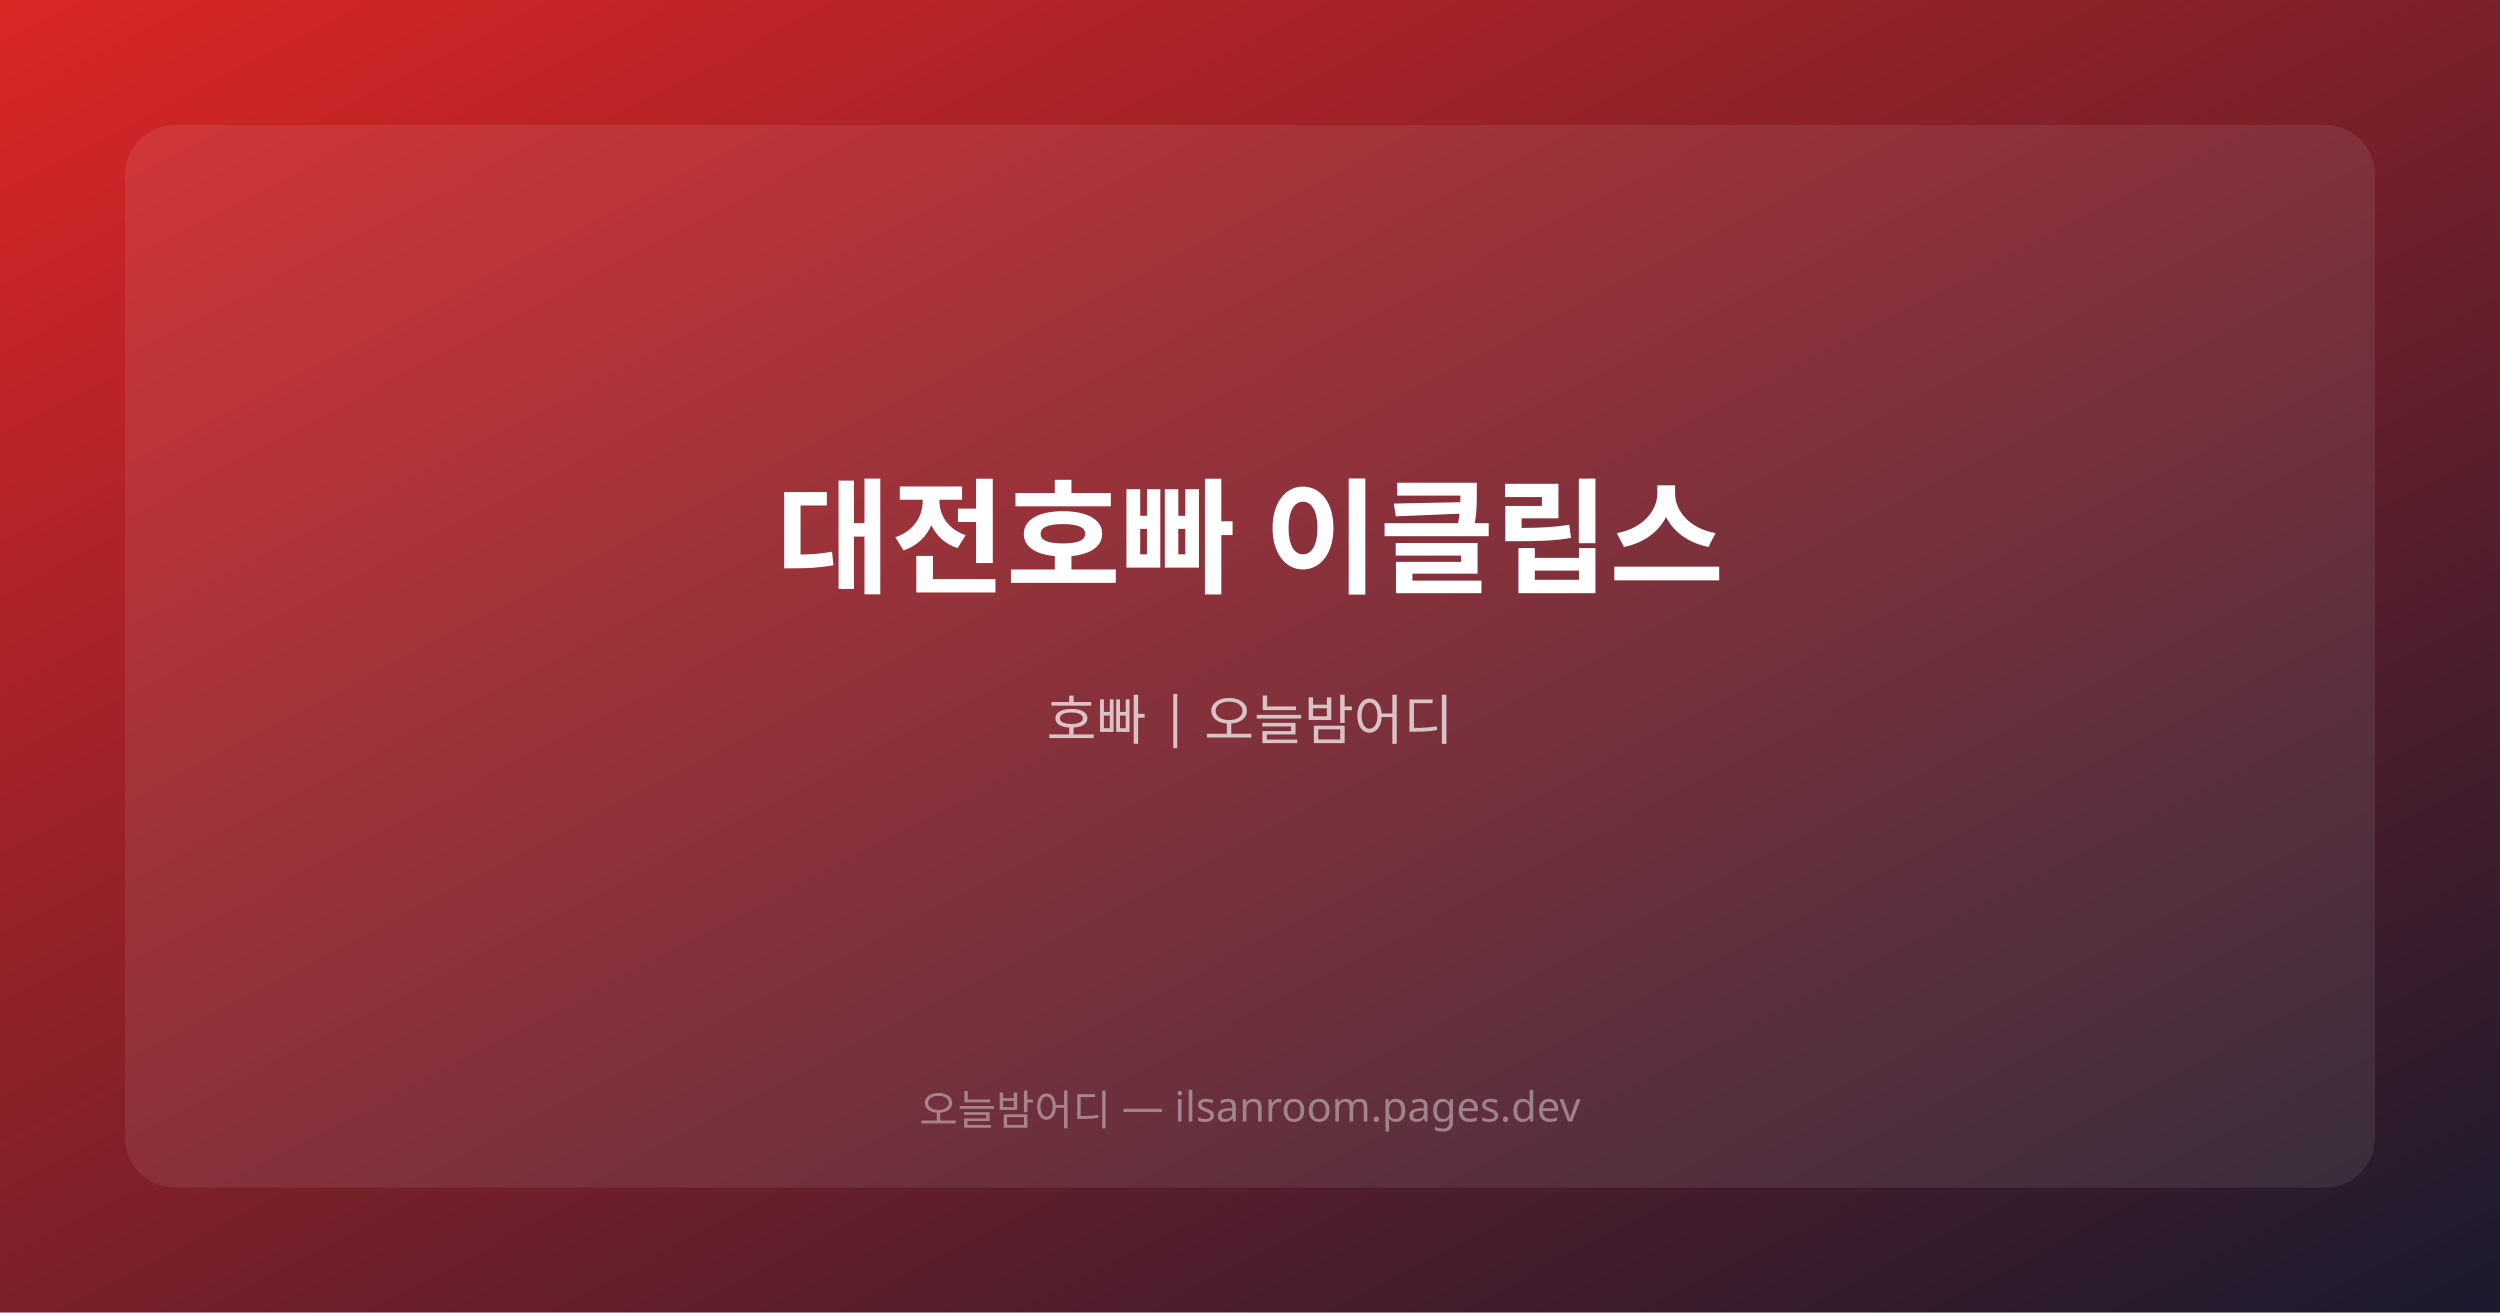
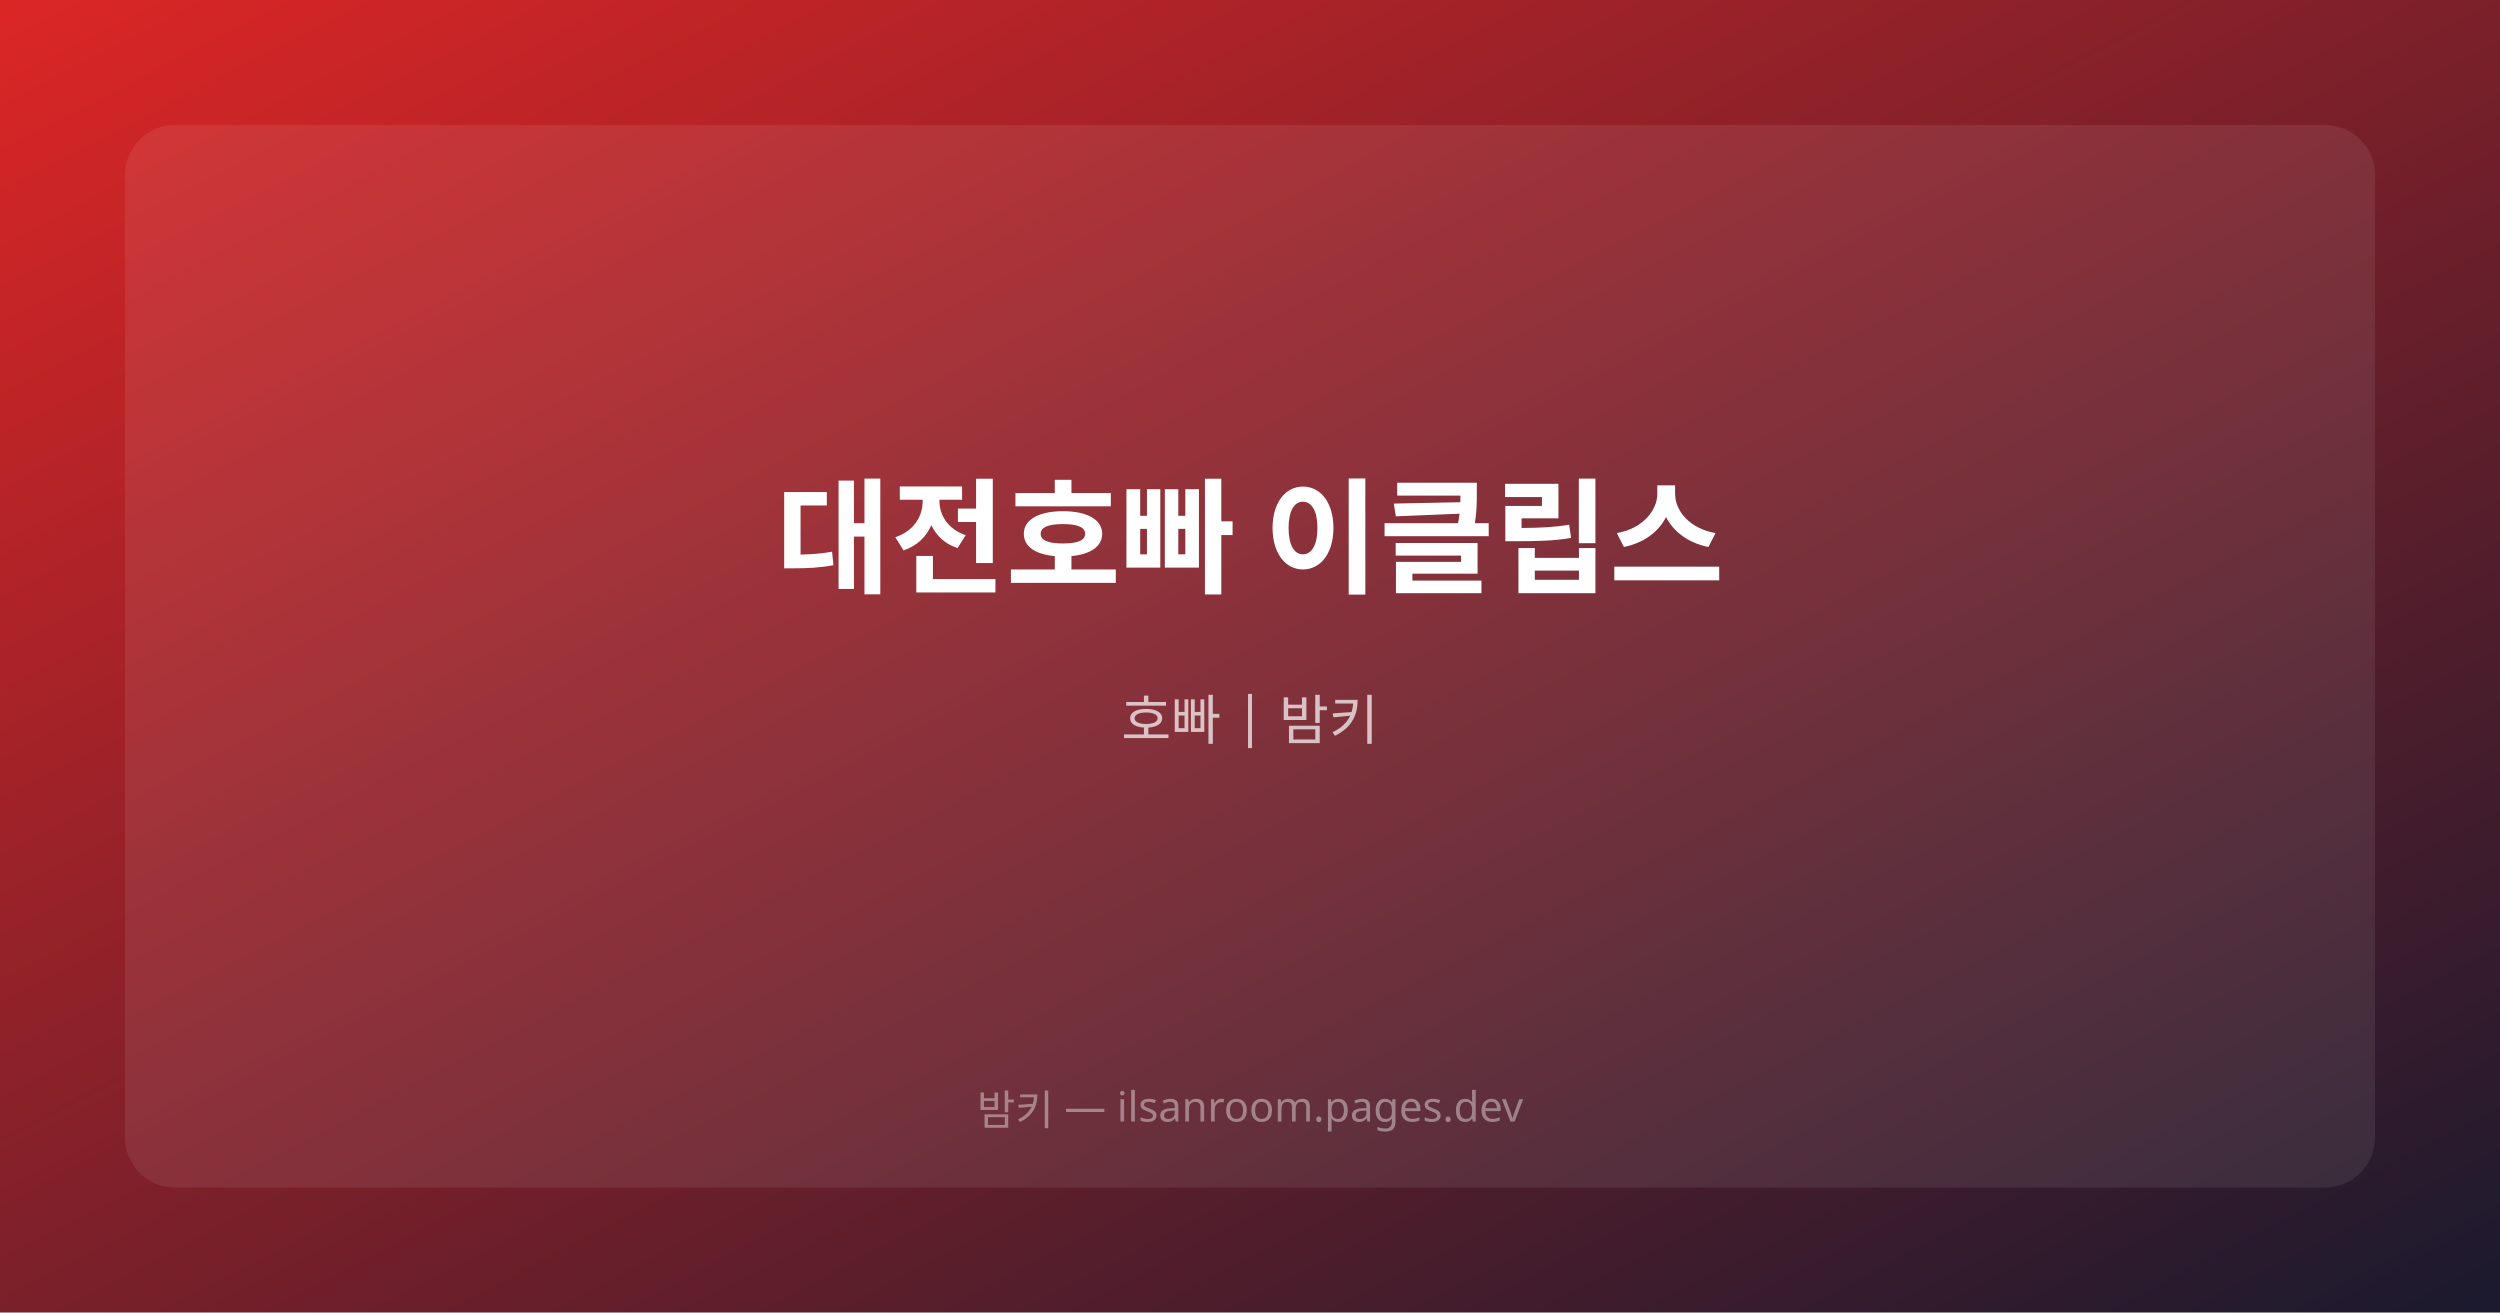
<svg xmlns="http://www.w3.org/2000/svg" width="1200" height="630" viewBox="0 0 1200 630">
  <defs>
    <linearGradient id="bg" x1="0%" y1="0%" x2="100%" y2="100%">
      <stop offset="0%" style="stop-color:#DC2626;stop-opacity:1" />
      <stop offset="100%" style="stop-color:#1a1a2e;stop-opacity:1" />
    </linearGradient>
  </defs>
  <rect width="1200" height="630" fill="url(#bg)" />
  <rect x="60" y="60" width="1080" height="510" rx="24" fill="rgba(255,255,255,0.08)" />
  <text x="600" y="280" text-anchor="middle" font-family="sans-serif" font-size="60" font-weight="bold" fill="white">대전호빠 이클립스</text>
-   <text x="600" y="355" text-anchor="middle" font-family="sans-serif" font-size="26" fill="rgba(255,255,255,0.7)">호빠 | 오늘밤어디</text>
-   <text x="600" y="540" text-anchor="middle" font-family="sans-serif" font-size="20" fill="rgba(255,255,255,0.4)">오늘밤어디 — ilsanroom.pages.dev</text>
+   <text x="600" y="355" text-anchor="middle" font-family="sans-serif" font-size="26" fill="rgba(255,255,255,0.7)">호빠 | 밤키</text>
+   <text x="600" y="540" text-anchor="middle" font-family="sans-serif" font-size="20" fill="rgba(255,255,255,0.4)">밤키 — ilsanroom.pages.dev</text>
</svg>
